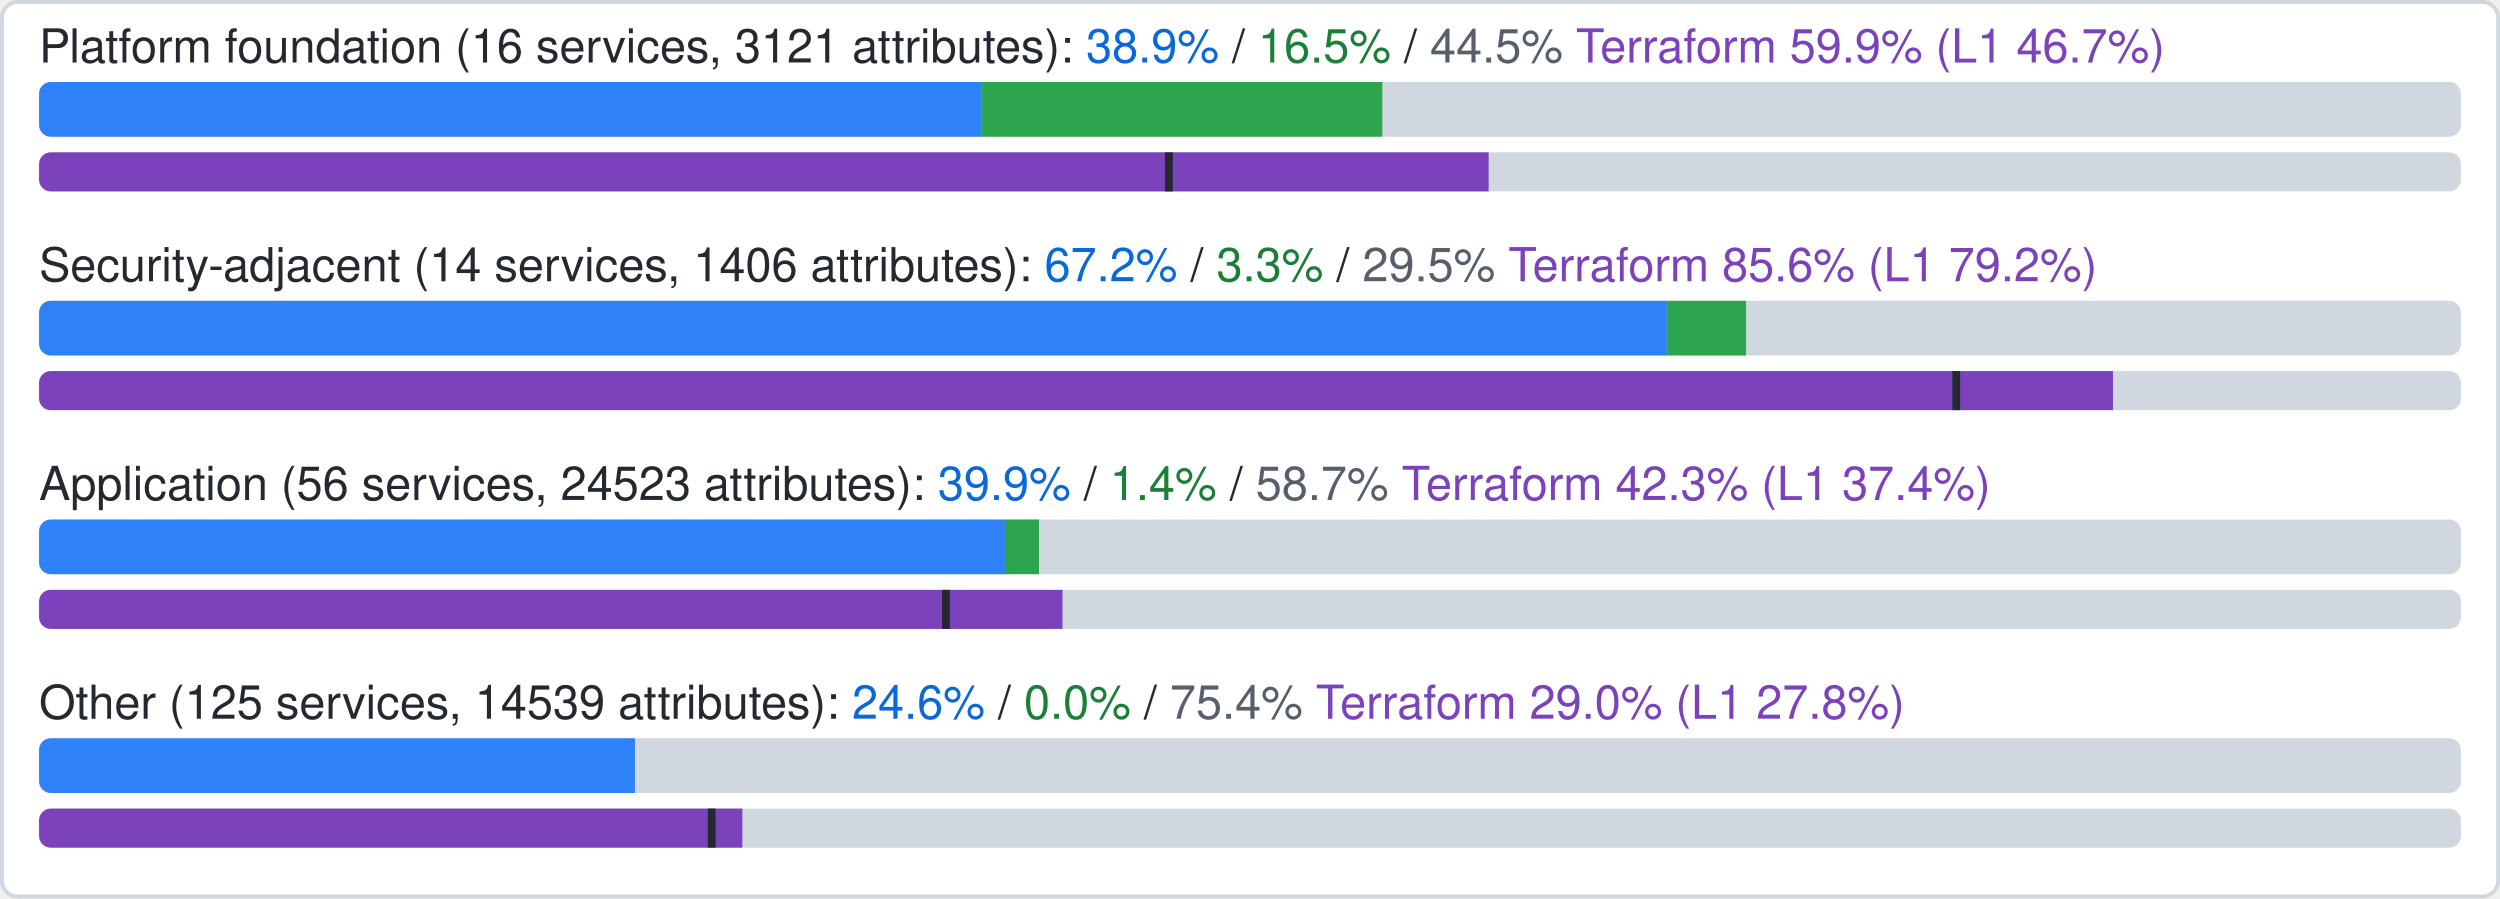
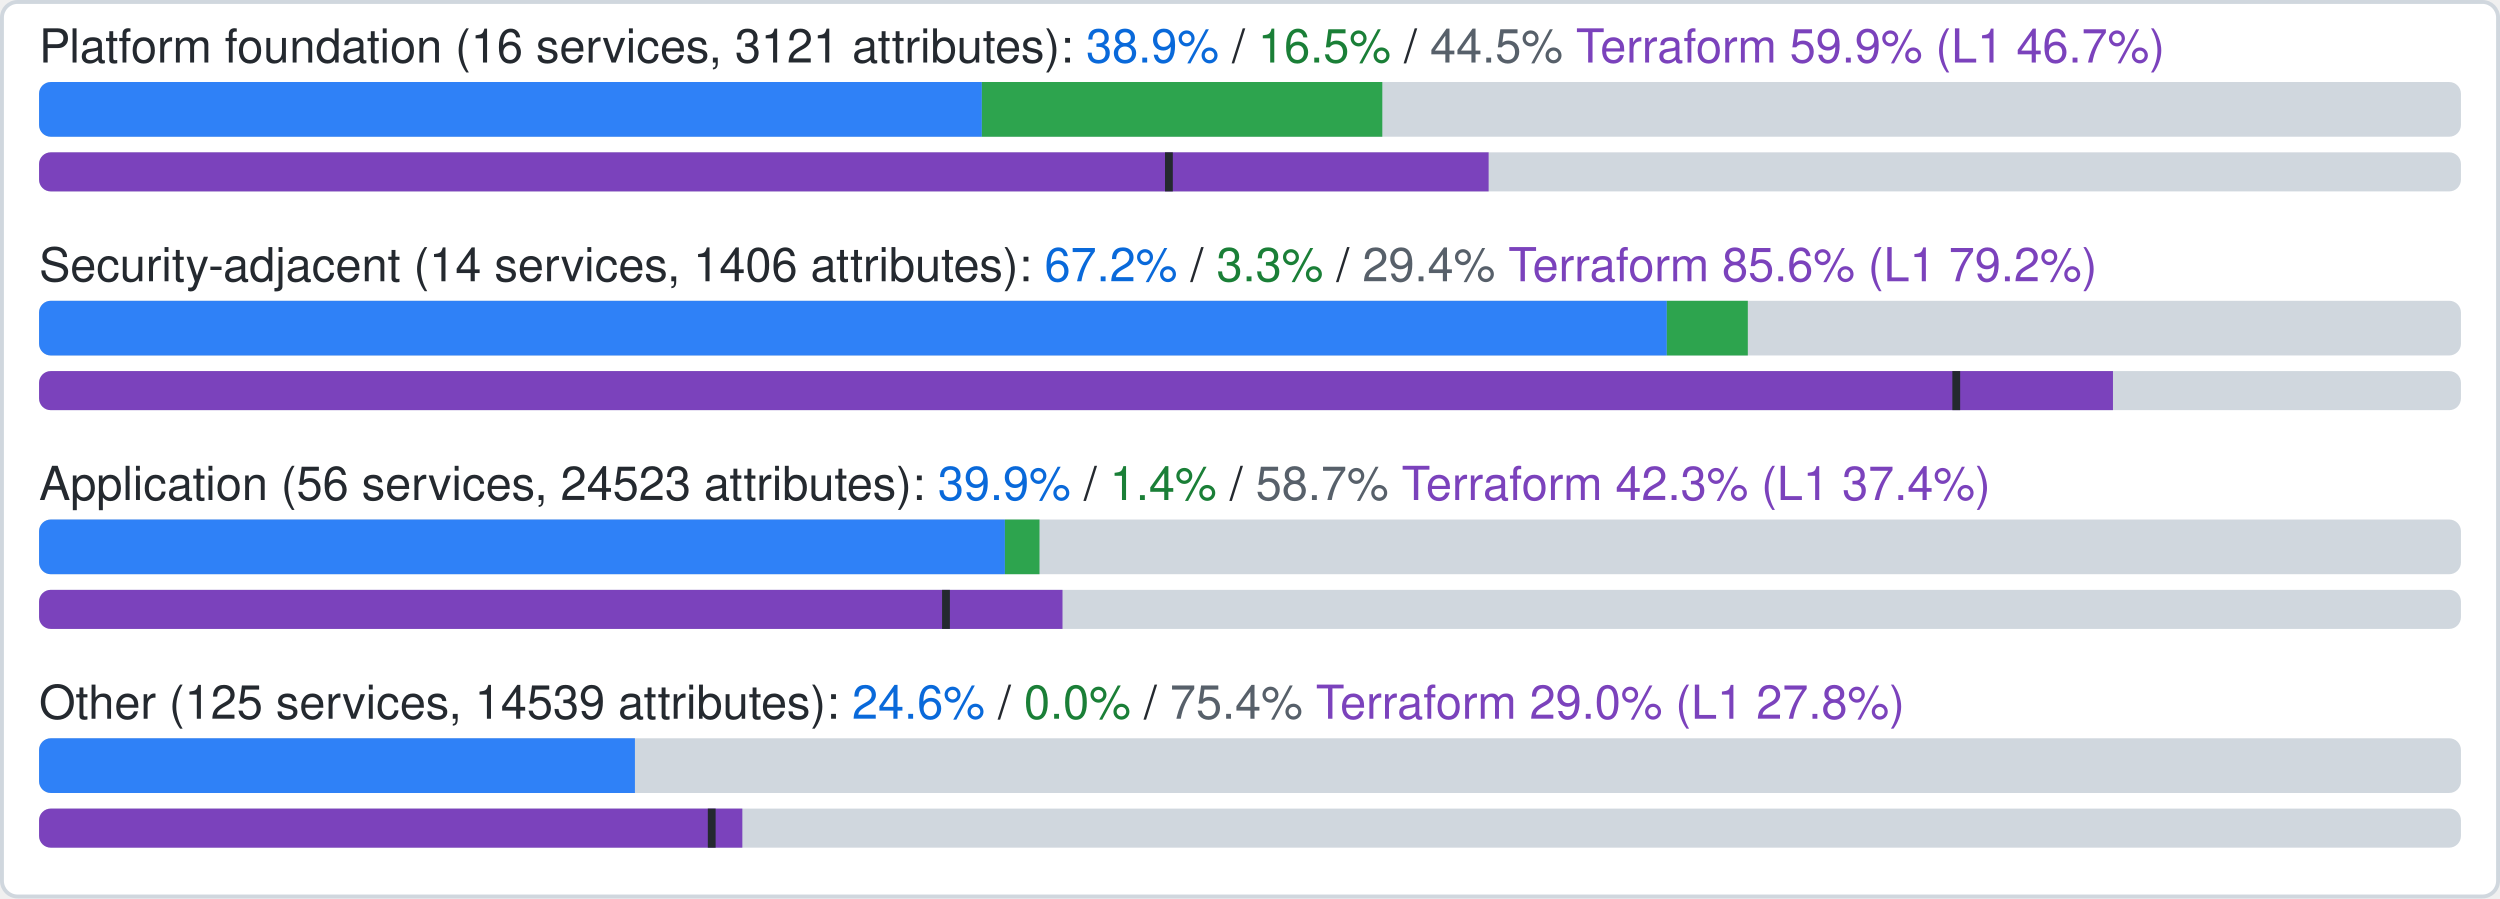
- <svg xmlns="http://www.w3.org/2000/svg" width="640" height="230" viewBox="0 0 640 230" role="img" aria-label="Coverage by category: Platform foundation official 38.9%, ours beyond official 16.5%, uncovered 44.5%, Terraform google-beta 59.9% (L1 46.7%), an estimate; Security-adjacent official 67.2%, ours beyond official 3.3%, uncovered 29.5%, Terraform google-beta 85.6% (L1 79.2%), an estimate; Application official 39.9%, ours beyond official 1.4%, uncovered 58.7%, Terraform google-beta 42.3% (L1 37.4%), an estimate; Other official 24.6%, ours beyond official 0.0%, uncovered 75.4%, Terraform google-beta 29.0% (L1 27.8%), an estimate;">
+ <svg xmlns="http://www.w3.org/2000/svg" width="640" height="230" viewBox="0 0 640 230" role="img" aria-label="Coverage by category: Platform foundation official 38.9%, ours beyond official 16.5%, uncovered 44.5%, Terraform google-beta 59.9% (L1 46.7%), an estimate; Security-adjacent official 67.2%, ours beyond official 3.3%, uncovered 29.4%, Terraform google-beta 85.6% (L1 79.2%), an estimate; Application official 39.9%, ours beyond official 1.4%, uncovered 58.7%, Terraform google-beta 42.3% (L1 37.4%), an estimate; Other official 24.6%, ours beyond official 0.0%, uncovered 75.4%, Terraform google-beta 29.0% (L1 27.8%), an estimate;">
  <rect x="0.5" y="0.5" width="639" height="229" rx="4" fill="#ffffff" stroke="#d0d7de" />
  <clipPath id="c0">
    <rect x="10" y="21" width="620" height="14" rx="3" />
  </clipPath>
  <text x="10" y="16" font-family="-apple-system,BlinkMacSystemFont,Segoe UI,Helvetica,Arial,sans-serif" font-size="12" fill="#24292f">Platform foundation (16 services, 3121 attributes): <tspan fill="#0969da">38.9%</tspan> / <tspan fill="#1a7f37">16.5%</tspan> / <tspan fill="#57606a">44.5%</tspan>
    <tspan fill="#7b42bc">Terraform 59.9% (L1 46.7%)</tspan>
  </text>
  <clipPath id="t0">
    <rect x="10" y="39" width="620" height="10" rx="3" />
  </clipPath>
  <g clip-path="url(#t0)">
    <rect x="10" y="39" width="620" height="10" fill="#d0d7de" />
    <rect x="10" y="39" width="371.09" height="10" fill="#7b42bc" />
    <rect x="298.24" y="39" width="2" height="10" fill="#24292f" />
  </g>
  <g clip-path="url(#c0)">
    <rect x="10" y="21" width="620" height="14" fill="#d0d7de" />
    <rect x="10" y="21" width="241.36" height="14" fill="#2f81f7" />
    <rect x="251.36" y="21" width="102.51" height="14" fill="#2da44e" />
  </g>
  <clipPath id="c1">
    <rect x="10" y="77" width="620" height="14" rx="3" />
  </clipPath>
-   <text x="10" y="72" font-family="-apple-system,BlinkMacSystemFont,Segoe UI,Helvetica,Arial,sans-serif" font-size="12" fill="#24292f">Security-adjacent (14 services, 1406 attributes): <tspan fill="#0969da">67.2%</tspan> / <tspan fill="#1a7f37">3.3%</tspan> / <tspan fill="#57606a">29.5%</tspan>
+   <text x="10" y="72" font-family="-apple-system,BlinkMacSystemFont,Segoe UI,Helvetica,Arial,sans-serif" font-size="12" fill="#24292f">Security-adjacent (14 services, 1406 attributes): <tspan fill="#0969da">67.2%</tspan> / <tspan fill="#1a7f37">3.3%</tspan> / <tspan fill="#57606a">29.4%</tspan>
    <tspan fill="#7b42bc">Terraform 85.6% (L1 79.2%)</tspan>
  </text>
  <clipPath id="t1">
    <rect x="10" y="95" width="620" height="10" rx="3" />
  </clipPath>
  <g clip-path="url(#t1)">
    <rect x="10" y="95" width="620" height="10" fill="#d0d7de" />
    <rect x="10" y="95" width="530.92" height="10" fill="#7b42bc" />
    <rect x="499.80" y="95" width="2" height="10" fill="#24292f" />
  </g>
  <g clip-path="url(#c1)">
    <rect x="10" y="77" width="620" height="14" fill="#d0d7de" />
    <rect x="10" y="77" width="416.71" height="14" fill="#2f81f7" />
-     <rect x="426.71" y="77" width="20.28" height="14" fill="#2da44e" />
+     <rect x="426.71" y="77" width="20.73" height="14" fill="#2da44e" />
  </g>
  <clipPath id="c2">
    <rect x="10" y="133" width="620" height="14" rx="3" />
  </clipPath>
  <text x="10" y="128" font-family="-apple-system,BlinkMacSystemFont,Segoe UI,Helvetica,Arial,sans-serif" font-size="12" fill="#24292f">Application (56 services, 24523 attributes): <tspan fill="#0969da">39.9%</tspan> / <tspan fill="#1a7f37">1.4%</tspan> / <tspan fill="#57606a">58.7%</tspan>
    <tspan fill="#7b42bc">Terraform 42.3% (L1 37.4%)</tspan>
  </text>
  <clipPath id="t2">
    <rect x="10" y="151" width="620" height="10" rx="3" />
  </clipPath>
  <g clip-path="url(#t2)">
    <rect x="10" y="151" width="620" height="10" fill="#d0d7de" />
    <rect x="10" y="151" width="262.00" height="10" fill="#7b42bc" />
    <rect x="241.17" y="151" width="2" height="10" fill="#24292f" />
  </g>
  <g clip-path="url(#c2)">
    <rect x="10" y="133" width="620" height="14" fill="#d0d7de" />
    <rect x="10" y="133" width="247.26" height="14" fill="#2f81f7" />
-     <rect x="257.26" y="133" width="8.72" height="14" fill="#2da44e" />
+     <rect x="257.26" y="133" width="8.85" height="14" fill="#2da44e" />
  </g>
  <clipPath id="c3">
    <rect x="10" y="189" width="620" height="14" rx="3" />
  </clipPath>
  <text x="10" y="184" font-family="-apple-system,BlinkMacSystemFont,Segoe UI,Helvetica,Arial,sans-serif" font-size="12" fill="#24292f">Other (125 services, 14539 attributes): <tspan fill="#0969da">24.6%</tspan> / <tspan fill="#1a7f37">0.0%</tspan> / <tspan fill="#57606a">75.4%</tspan>
    <tspan fill="#7b42bc">Terraform 29.0% (L1 27.8%)</tspan>
  </text>
  <clipPath id="t3">
    <rect x="10" y="207" width="620" height="10" rx="3" />
  </clipPath>
  <g clip-path="url(#t3)">
    <rect x="10" y="207" width="620" height="10" fill="#d0d7de" />
    <rect x="10" y="207" width="180.04" height="10" fill="#7b42bc" />
    <rect x="181.20" y="207" width="2" height="10" fill="#24292f" />
  </g>
  <g clip-path="url(#c3)">
    <rect x="10" y="189" width="620" height="14" fill="#d0d7de" />
    <rect x="10" y="189" width="152.54" height="14" fill="#2f81f7" />
  </g>
</svg>
